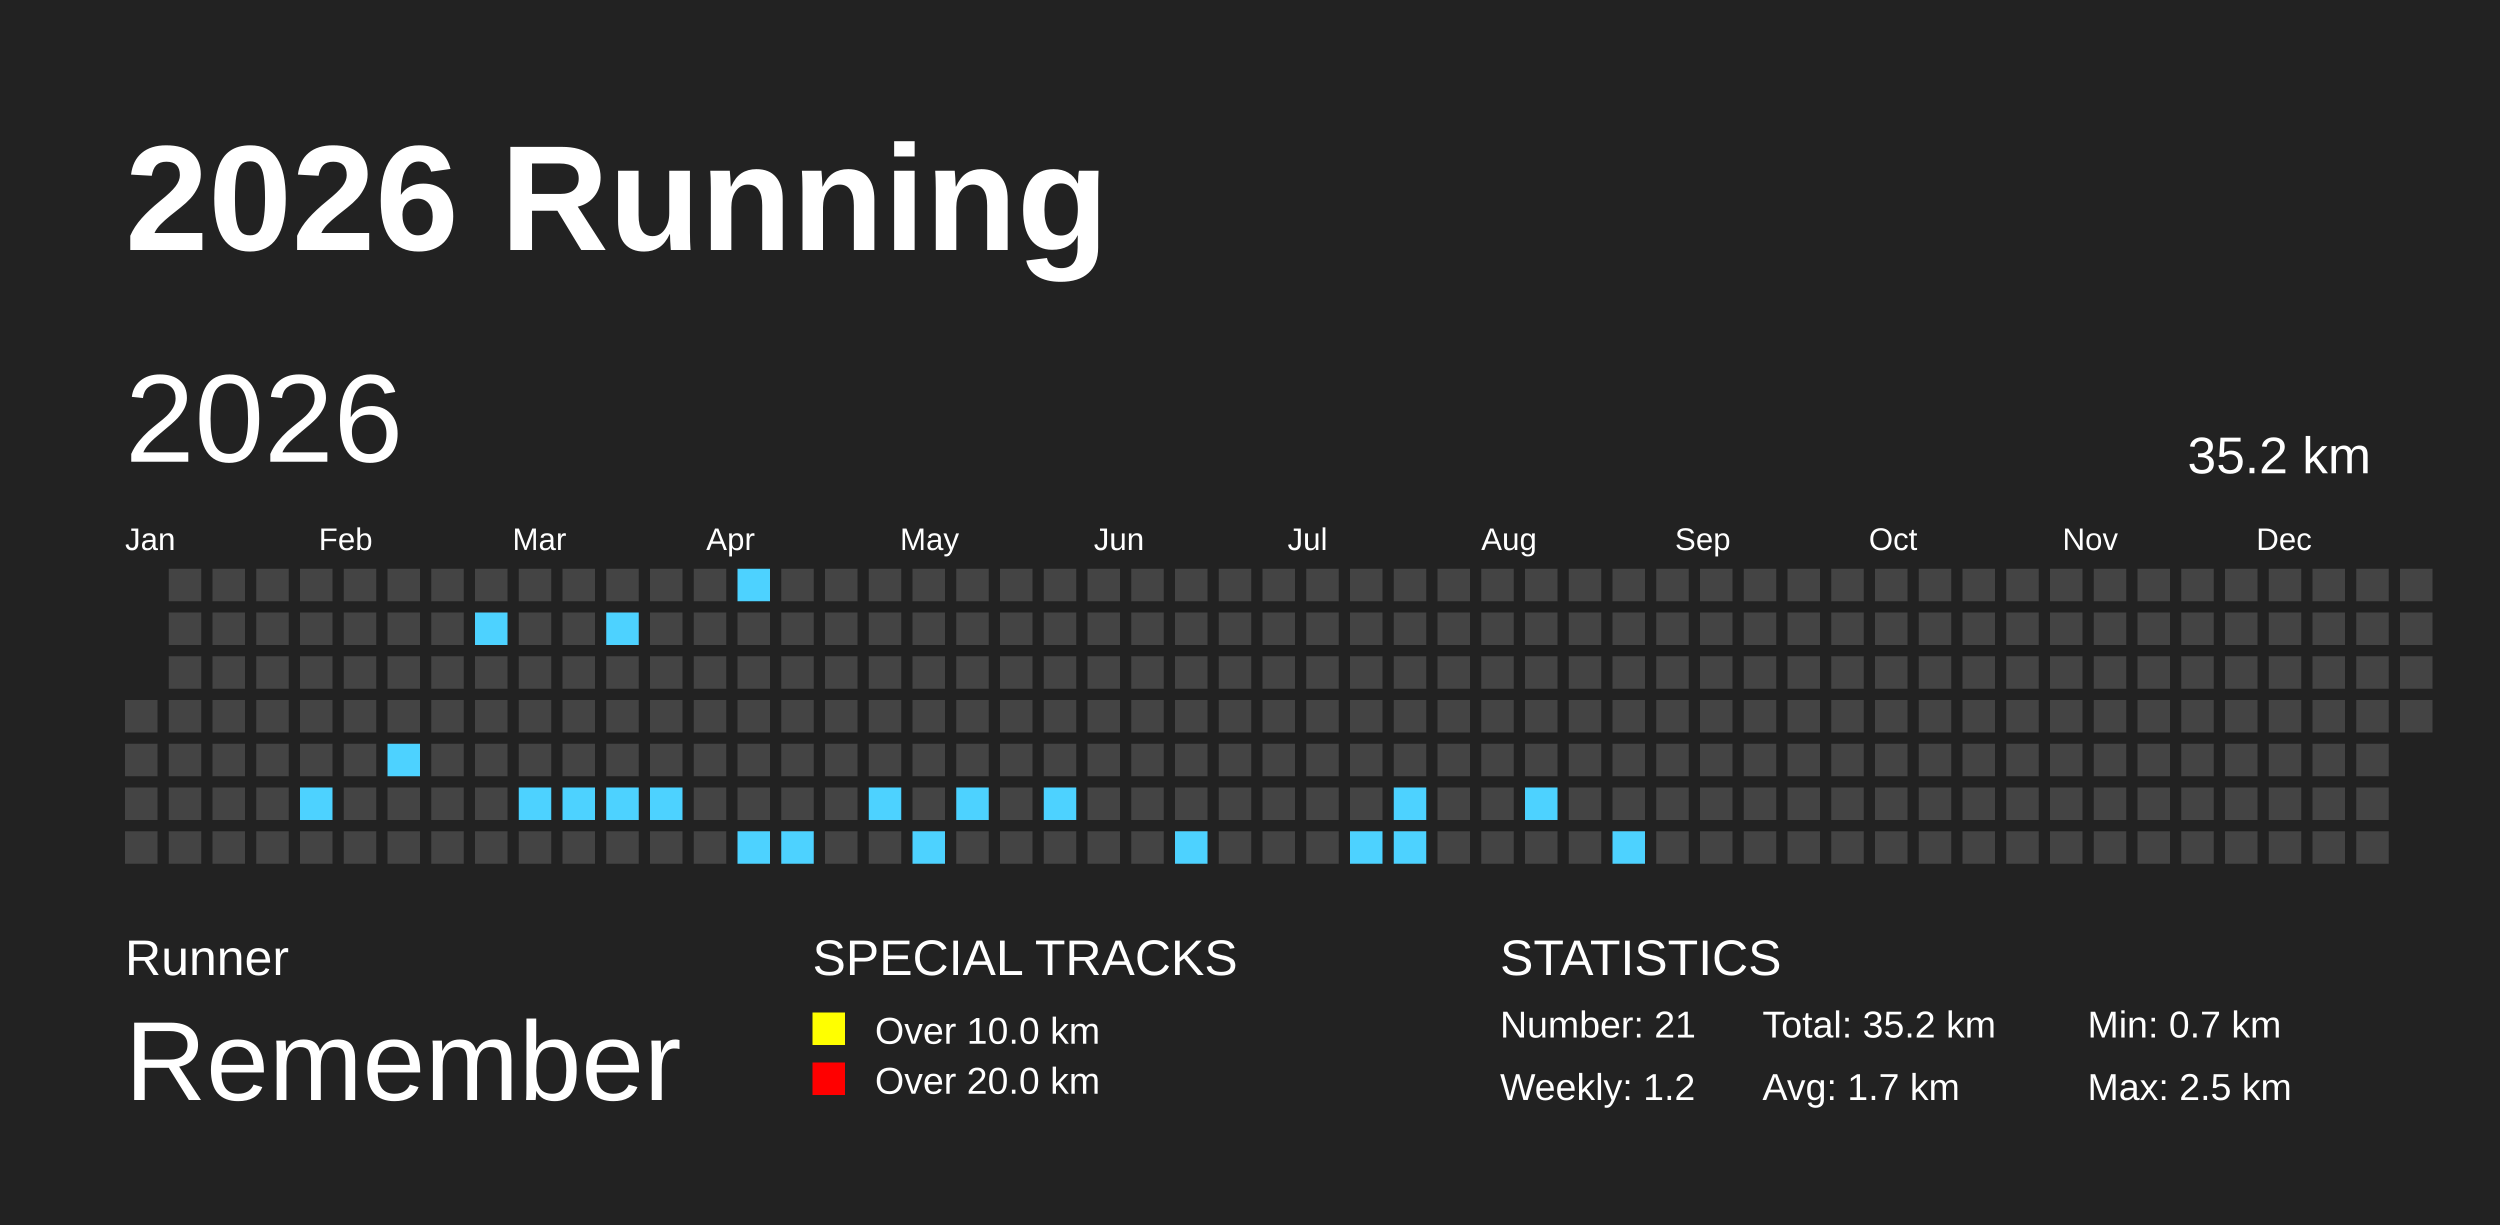
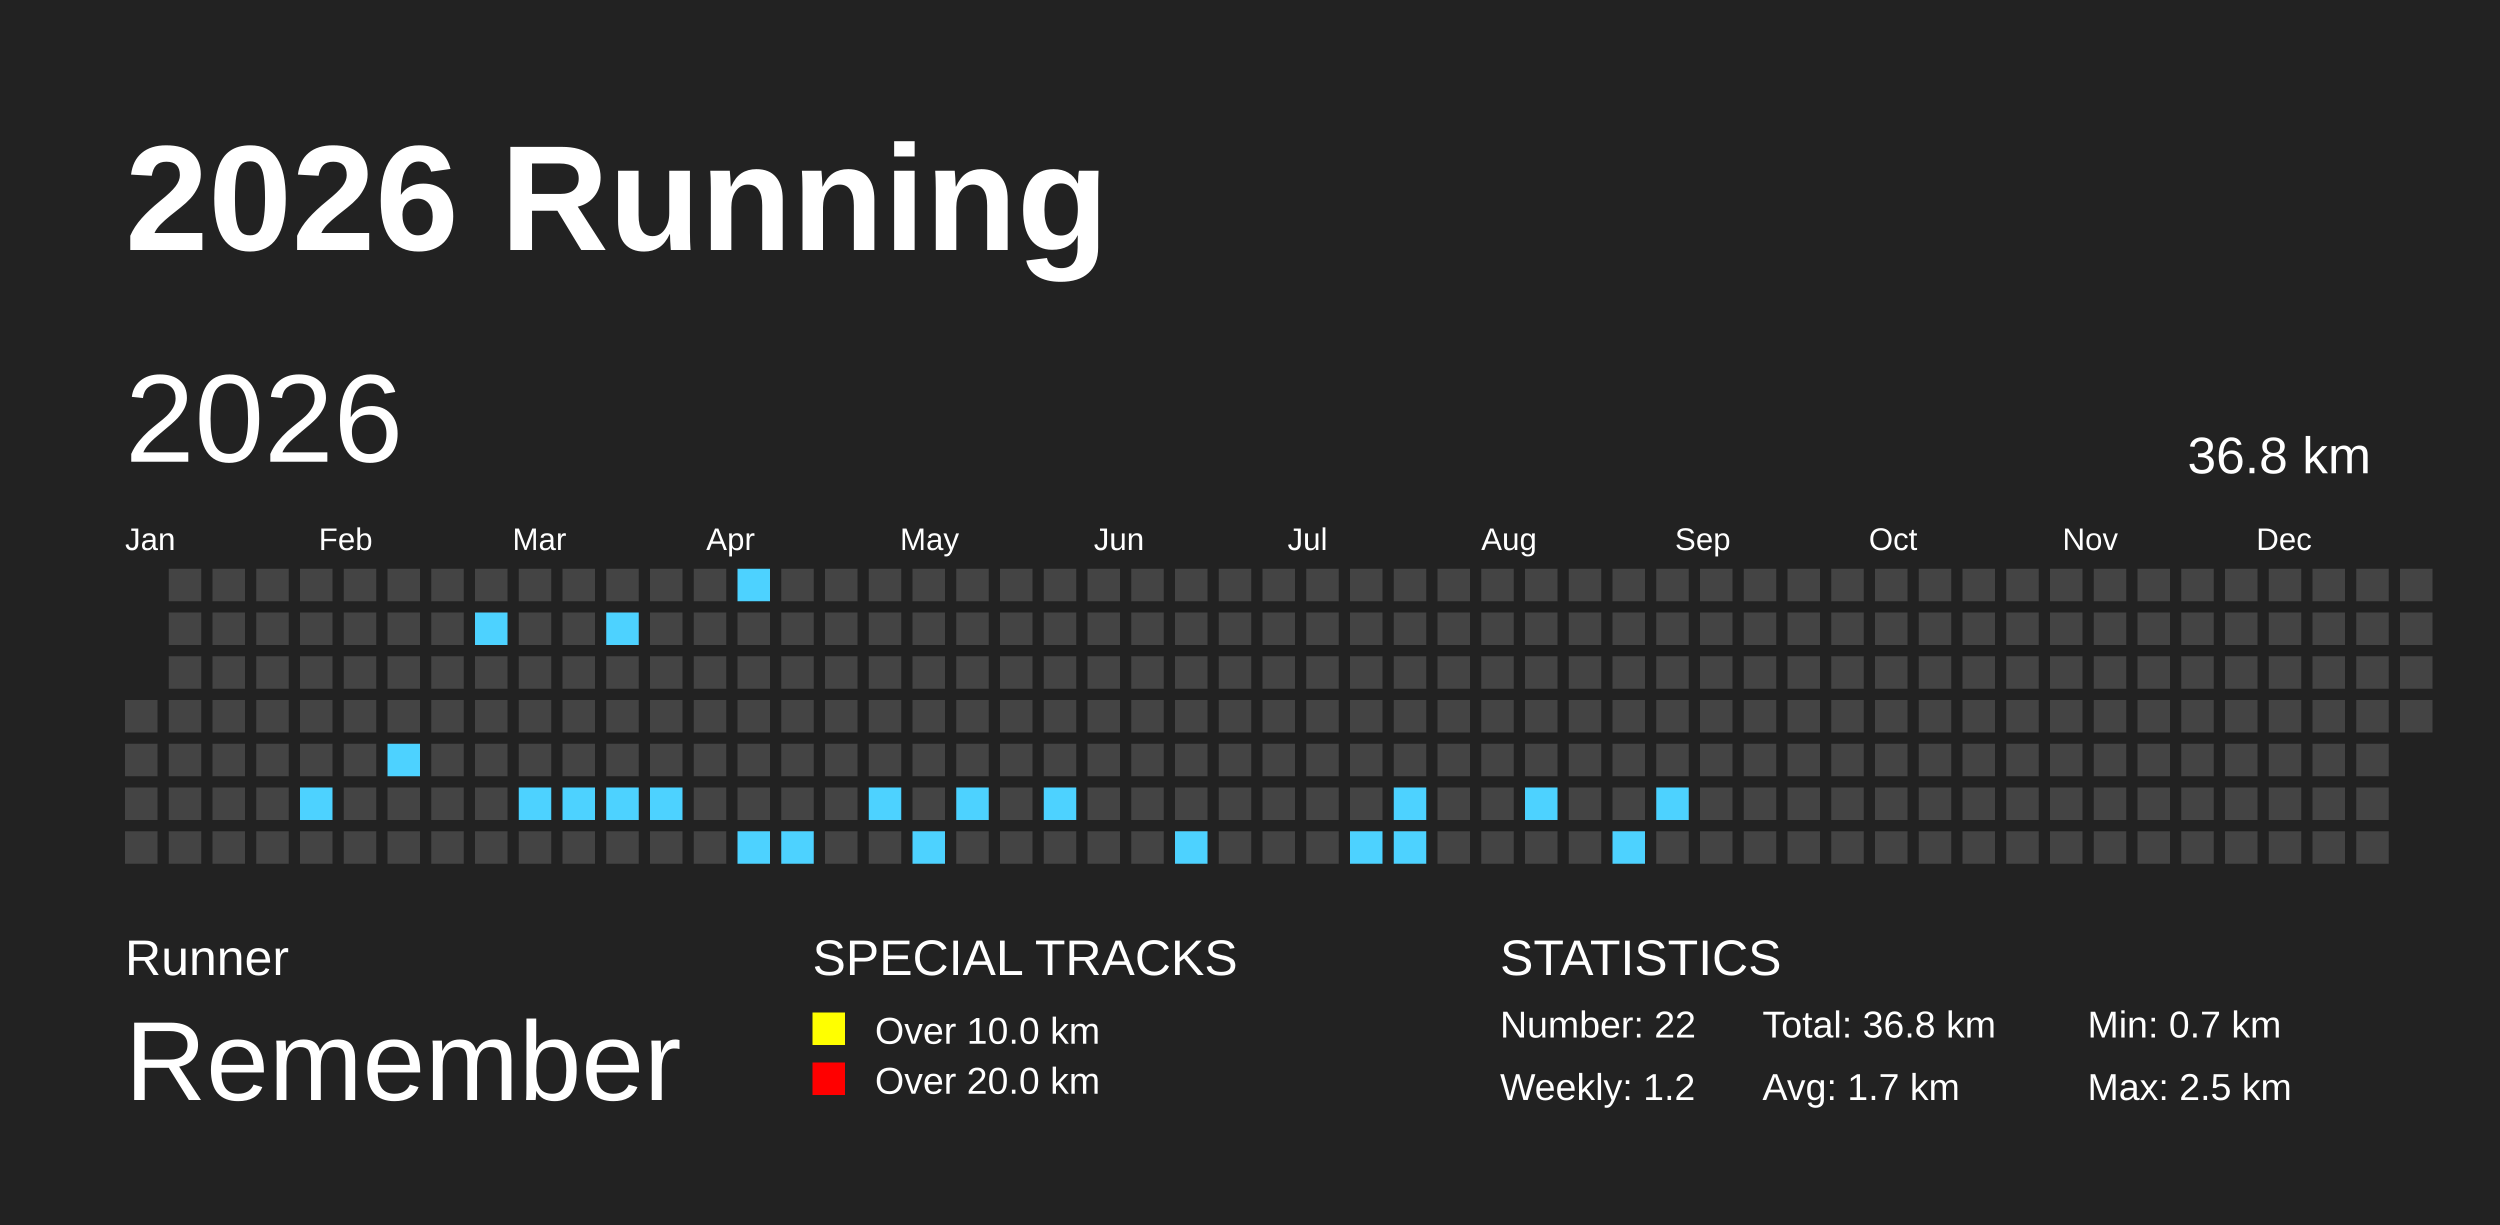
<svg xmlns="http://www.w3.org/2000/svg" baseProfile="full" height="98mm" version="1.1" viewBox="0,0,200,98" width="200mm">
  <defs />
  <rect fill="#222222" height="98" width="200" x="0" y="0" />
  <text fill="#FFFFFF" style="font-size:12px; font-family:Arial; font-weight:bold;" x="10" y="20">2026 Running</text>
  <text fill="#FFFFFF" style="font-size:4px; font-family:Arial" x="10" y="78">Runner</text>
  <text fill="#FFFFFF" style="font-size:9px; font-family:Arial" x="10" y="88">Remember</text>
  <text fill="#FFFFFF" style="font-size:4px; font-family:Arial" x="65" y="78">SPECIAL TRACKS</text>
  <rect fill="yellow" height="2.6" width="2.6" x="65" y="81" />
  <text fill="#FFFFFF" style="font-size:3px; font-family:Arial" x="70" y="83.5">Over 10.0 km</text>
  <rect fill="red" height="2.6" width="2.6" x="65" y="85" />
  <text fill="#FFFFFF" style="font-size:3px; font-family:Arial" x="70" y="87.5">Over 20.0 km</text>
  <text fill="#FFFFFF" style="font-size:4px; font-family:Arial" x="120" y="78">STATISTICS</text>
-   <text fill="#FFFFFF" style="font-size:3px; font-family:Arial" x="120" y="83">Number: 21</text>
+   <text fill="#FFFFFF" style="font-size:3px; font-family:Arial" x="120" y="83">Number: 22</text>
  <text fill="#FFFFFF" style="font-size:3px; font-family:Arial" x="120" y="88">Weekly: 1.2</text>
-   <text fill="#FFFFFF" style="font-size:3px; font-family:Arial" x="141" y="83">Total: 35.2 km</text>
+   <text fill="#FFFFFF" style="font-size:3px; font-family:Arial" x="141" y="83">Total: 36.8 km</text>
  <text fill="#FFFFFF" style="font-size:3px; font-family:Arial" x="141" y="88">Avg: 1.7 km</text>
  <text fill="#FFFFFF" style="font-size:3px; font-family:Arial" x="167" y="83">Min: 0.7 km</text>
  <text fill="#FFFFFF" style="font-size:3px; font-family:Arial" x="167" y="88">Max: 2.5 km</text>
  <text dominant-baseline="hanging" fill="#FFFFFF" style="font-size:10.0px; font-family:Arial;" x="10" y="30">2026</text>
-   <text dominant-baseline="hanging" fill="#FFFFFF" style="font-size:4.125px; font-family:Arial;" x="175" y="35">35.2 km</text>
+   <text dominant-baseline="hanging" fill="#FFFFFF" style="font-size:4.125px; font-family:Arial;" x="175" y="35">36.8 km</text>
  <text fill="#FFFFFF" style="font-size:2.5px; font-family:Arial" x="10.0" y="44">Jan</text>
  <text fill="#FFFFFF" style="font-size:2.5px; font-family:Arial" x="25.5" y="44">Feb</text>
  <text fill="#FFFFFF" style="font-size:2.5px; font-family:Arial" x="41.0" y="44">Mar</text>
  <text fill="#FFFFFF" style="font-size:2.5px; font-family:Arial" x="56.5" y="44">Apr</text>
  <text fill="#FFFFFF" style="font-size:2.5px; font-family:Arial" x="72.0" y="44">May</text>
  <text fill="#FFFFFF" style="font-size:2.5px; font-family:Arial" x="87.5" y="44">Jun</text>
  <text fill="#FFFFFF" style="font-size:2.5px; font-family:Arial" x="103.0" y="44">Jul</text>
  <text fill="#FFFFFF" style="font-size:2.5px; font-family:Arial" x="118.5" y="44">Aug</text>
  <text fill="#FFFFFF" style="font-size:2.5px; font-family:Arial" x="134.0" y="44">Sep</text>
  <text fill="#FFFFFF" style="font-size:2.5px; font-family:Arial" x="149.5" y="44">Oct</text>
  <text fill="#FFFFFF" style="font-size:2.5px; font-family:Arial" x="165.0" y="44">Nov</text>
  <text fill="#FFFFFF" style="font-size:2.5px; font-family:Arial" x="180.5" y="44">Dec</text>
  <rect fill="#444444" height="2.6" width="2.6" x="10.0" y="56.0" />
  <rect fill="#444444" height="2.6" width="2.6" x="10.0" y="59.5" />
  <rect fill="#444444" height="2.6" width="2.6" x="10.0" y="63.0" />
  <rect fill="#444444" height="2.6" width="2.6" x="10.0" y="66.5" />
  <rect fill="#444444" height="2.6" width="2.6" x="13.5" y="45.5" />
  <rect fill="#444444" height="2.6" width="2.6" x="13.5" y="49.0" />
  <rect fill="#444444" height="2.6" width="2.6" x="13.5" y="52.5" />
  <rect fill="#444444" height="2.6" width="2.6" x="13.5" y="56.0" />
  <rect fill="#444444" height="2.6" width="2.6" x="13.5" y="59.5" />
  <rect fill="#444444" height="2.6" width="2.6" x="13.5" y="63.0" />
  <rect fill="#444444" height="2.6" width="2.6" x="13.5" y="66.5" />
  <rect fill="#444444" height="2.6" width="2.6" x="17.0" y="45.5" />
  <rect fill="#444444" height="2.6" width="2.6" x="17.0" y="49.0" />
  <rect fill="#444444" height="2.6" width="2.6" x="17.0" y="52.5" />
  <rect fill="#444444" height="2.6" width="2.6" x="17.0" y="56.0" />
  <rect fill="#444444" height="2.6" width="2.6" x="17.0" y="59.5" />
  <rect fill="#444444" height="2.6" width="2.6" x="17.0" y="63.0" />
  <rect fill="#444444" height="2.6" width="2.6" x="17.0" y="66.5" />
  <rect fill="#444444" height="2.6" width="2.6" x="20.5" y="45.5" />
  <rect fill="#444444" height="2.6" width="2.6" x="20.5" y="49.0" />
  <rect fill="#444444" height="2.6" width="2.6" x="20.5" y="52.5" />
  <rect fill="#444444" height="2.6" width="2.6" x="20.5" y="56.0" />
  <rect fill="#444444" height="2.6" width="2.6" x="20.5" y="59.5" />
  <rect fill="#444444" height="2.6" width="2.6" x="20.5" y="63.0" />
  <rect fill="#444444" height="2.6" width="2.6" x="20.5" y="66.5" />
  <rect fill="#444444" height="2.6" width="2.6" x="24.0" y="45.5" />
  <rect fill="#444444" height="2.6" width="2.6" x="24.0" y="49.0" />
  <rect fill="#444444" height="2.6" width="2.6" x="24.0" y="52.5" />
  <rect fill="#444444" height="2.6" width="2.6" x="24.0" y="56.0" />
  <rect fill="#444444" height="2.6" width="2.6" x="24.0" y="59.5" />
  <rect fill="#4DD2FF" height="2.6" width="2.6" x="24.0" y="63.0" />
  <rect fill="#444444" height="2.6" width="2.6" x="24.0" y="66.5" />
  <rect fill="#444444" height="2.6" width="2.6" x="27.5" y="45.5" />
  <rect fill="#444444" height="2.6" width="2.6" x="27.5" y="49.0" />
  <rect fill="#444444" height="2.6" width="2.6" x="27.5" y="52.5" />
  <rect fill="#444444" height="2.6" width="2.6" x="27.5" y="56.0" />
  <rect fill="#444444" height="2.6" width="2.6" x="27.5" y="59.5" />
  <rect fill="#444444" height="2.6" width="2.6" x="27.5" y="63.0" />
  <rect fill="#444444" height="2.6" width="2.6" x="27.5" y="66.5" />
  <rect fill="#444444" height="2.6" width="2.6" x="31.0" y="45.5" />
  <rect fill="#444444" height="2.6" width="2.6" x="31.0" y="49.0" />
  <rect fill="#444444" height="2.6" width="2.6" x="31.0" y="52.5" />
  <rect fill="#444444" height="2.6" width="2.6" x="31.0" y="56.0" />
  <rect fill="#4DD2FF" height="2.6" width="2.6" x="31.0" y="59.5" />
  <rect fill="#444444" height="2.6" width="2.6" x="31.0" y="63.0" />
  <rect fill="#444444" height="2.6" width="2.6" x="31.0" y="66.5" />
  <rect fill="#444444" height="2.6" width="2.6" x="34.5" y="45.5" />
  <rect fill="#444444" height="2.6" width="2.6" x="34.5" y="49.0" />
  <rect fill="#444444" height="2.6" width="2.6" x="34.5" y="52.5" />
  <rect fill="#444444" height="2.6" width="2.6" x="34.5" y="56.0" />
  <rect fill="#444444" height="2.6" width="2.6" x="34.5" y="59.5" />
  <rect fill="#444444" height="2.6" width="2.6" x="34.5" y="63.0" />
  <rect fill="#444444" height="2.6" width="2.6" x="34.5" y="66.5" />
  <rect fill="#444444" height="2.6" width="2.6" x="38.0" y="45.5" />
  <rect fill="#4DD2FF" height="2.6" width="2.6" x="38.0" y="49.0" />
  <rect fill="#444444" height="2.6" width="2.6" x="38.0" y="52.5" />
  <rect fill="#444444" height="2.6" width="2.6" x="38.0" y="56.0" />
  <rect fill="#444444" height="2.6" width="2.6" x="38.0" y="59.5" />
  <rect fill="#444444" height="2.6" width="2.6" x="38.0" y="63.0" />
  <rect fill="#444444" height="2.6" width="2.6" x="38.0" y="66.5" />
  <rect fill="#444444" height="2.6" width="2.6" x="41.5" y="45.5" />
  <rect fill="#444444" height="2.6" width="2.6" x="41.5" y="49.0" />
  <rect fill="#444444" height="2.6" width="2.6" x="41.5" y="52.5" />
  <rect fill="#444444" height="2.6" width="2.6" x="41.5" y="56.0" />
  <rect fill="#444444" height="2.6" width="2.6" x="41.5" y="59.5" />
  <rect fill="#4DD2FF" height="2.6" width="2.6" x="41.5" y="63.0" />
  <rect fill="#444444" height="2.6" width="2.6" x="41.5" y="66.5" />
  <rect fill="#444444" height="2.6" width="2.6" x="45.0" y="45.5" />
  <rect fill="#444444" height="2.6" width="2.6" x="45.0" y="49.0" />
  <rect fill="#444444" height="2.6" width="2.6" x="45.0" y="52.5" />
  <rect fill="#444444" height="2.6" width="2.6" x="45.0" y="56.0" />
  <rect fill="#444444" height="2.6" width="2.6" x="45.0" y="59.5" />
  <rect fill="#4DD2FF" height="2.6" width="2.6" x="45.0" y="63.0" />
  <rect fill="#444444" height="2.6" width="2.6" x="45.0" y="66.5" />
  <rect fill="#444444" height="2.6" width="2.6" x="48.5" y="45.5" />
  <rect fill="#4DD2FF" height="2.6" width="2.6" x="48.5" y="49.0" />
  <rect fill="#444444" height="2.6" width="2.6" x="48.5" y="52.5" />
  <rect fill="#444444" height="2.6" width="2.6" x="48.5" y="56.0" />
  <rect fill="#444444" height="2.6" width="2.6" x="48.5" y="59.5" />
  <rect fill="#4DD2FF" height="2.6" width="2.6" x="48.5" y="63.0" />
  <rect fill="#444444" height="2.6" width="2.6" x="48.5" y="66.5" />
  <rect fill="#444444" height="2.6" width="2.6" x="52.0" y="45.5" />
  <rect fill="#444444" height="2.6" width="2.6" x="52.0" y="49.0" />
  <rect fill="#444444" height="2.6" width="2.6" x="52.0" y="52.5" />
  <rect fill="#444444" height="2.6" width="2.6" x="52.0" y="56.0" />
  <rect fill="#444444" height="2.6" width="2.6" x="52.0" y="59.5" />
  <rect fill="#4DD2FF" height="2.6" width="2.6" x="52.0" y="63.0" />
  <rect fill="#444444" height="2.6" width="2.6" x="52.0" y="66.5" />
  <rect fill="#444444" height="2.6" width="2.6" x="55.5" y="45.5" />
  <rect fill="#444444" height="2.6" width="2.6" x="55.5" y="49.0" />
  <rect fill="#444444" height="2.6" width="2.6" x="55.5" y="52.5" />
  <rect fill="#444444" height="2.6" width="2.6" x="55.5" y="56.0" />
  <rect fill="#444444" height="2.6" width="2.6" x="55.5" y="59.5" />
  <rect fill="#444444" height="2.6" width="2.6" x="55.5" y="63.0" />
  <rect fill="#444444" height="2.6" width="2.6" x="55.5" y="66.5" />
  <rect fill="#4DD2FF" height="2.6" width="2.6" x="59.0" y="45.5" />
  <rect fill="#444444" height="2.6" width="2.6" x="59.0" y="49.0" />
  <rect fill="#444444" height="2.6" width="2.6" x="59.0" y="52.5" />
  <rect fill="#444444" height="2.6" width="2.6" x="59.0" y="56.0" />
  <rect fill="#444444" height="2.6" width="2.6" x="59.0" y="59.5" />
  <rect fill="#444444" height="2.6" width="2.6" x="59.0" y="63.0" />
  <rect fill="#4DD2FF" height="2.6" width="2.6" x="59.0" y="66.5" />
  <rect fill="#444444" height="2.6" width="2.6" x="62.5" y="45.5" />
  <rect fill="#444444" height="2.6" width="2.6" x="62.5" y="49.0" />
  <rect fill="#444444" height="2.6" width="2.6" x="62.5" y="52.5" />
  <rect fill="#444444" height="2.6" width="2.6" x="62.5" y="56.0" />
  <rect fill="#444444" height="2.6" width="2.6" x="62.5" y="59.5" />
  <rect fill="#444444" height="2.6" width="2.6" x="62.5" y="63.0" />
  <rect fill="#4DD2FF" height="2.6" width="2.6" x="62.5" y="66.5" />
  <rect fill="#444444" height="2.6" width="2.6" x="66.0" y="45.5" />
  <rect fill="#444444" height="2.6" width="2.6" x="66.0" y="49.0" />
  <rect fill="#444444" height="2.6" width="2.6" x="66.0" y="52.5" />
  <rect fill="#444444" height="2.6" width="2.6" x="66.0" y="56.0" />
  <rect fill="#444444" height="2.6" width="2.6" x="66.0" y="59.5" />
  <rect fill="#444444" height="2.6" width="2.6" x="66.0" y="63.0" />
  <rect fill="#444444" height="2.6" width="2.6" x="66.0" y="66.5" />
  <rect fill="#444444" height="2.6" width="2.6" x="69.5" y="45.5" />
  <rect fill="#444444" height="2.6" width="2.6" x="69.5" y="49.0" />
  <rect fill="#444444" height="2.6" width="2.6" x="69.5" y="52.5" />
  <rect fill="#444444" height="2.6" width="2.6" x="69.5" y="56.0" />
  <rect fill="#444444" height="2.6" width="2.6" x="69.5" y="59.5" />
  <rect fill="#4DD2FF" height="2.6" width="2.6" x="69.5" y="63.0" />
  <rect fill="#444444" height="2.6" width="2.6" x="69.5" y="66.5" />
  <rect fill="#444444" height="2.6" width="2.6" x="73.0" y="45.5" />
  <rect fill="#444444" height="2.6" width="2.6" x="73.0" y="49.0" />
  <rect fill="#444444" height="2.6" width="2.6" x="73.0" y="52.5" />
  <rect fill="#444444" height="2.6" width="2.6" x="73.0" y="56.0" />
  <rect fill="#444444" height="2.6" width="2.6" x="73.0" y="59.5" />
  <rect fill="#444444" height="2.6" width="2.6" x="73.0" y="63.0" />
  <rect fill="#4DD2FF" height="2.6" width="2.6" x="73.0" y="66.5" />
  <rect fill="#444444" height="2.6" width="2.6" x="76.5" y="45.5" />
  <rect fill="#444444" height="2.6" width="2.6" x="76.5" y="49.0" />
  <rect fill="#444444" height="2.6" width="2.6" x="76.5" y="52.5" />
  <rect fill="#444444" height="2.6" width="2.6" x="76.5" y="56.0" />
  <rect fill="#444444" height="2.6" width="2.6" x="76.5" y="59.5" />
  <rect fill="#4DD2FF" height="2.6" width="2.6" x="76.5" y="63.0" />
  <rect fill="#444444" height="2.6" width="2.6" x="76.5" y="66.5" />
  <rect fill="#444444" height="2.6" width="2.6" x="80.0" y="45.5" />
  <rect fill="#444444" height="2.6" width="2.6" x="80.0" y="49.0" />
  <rect fill="#444444" height="2.6" width="2.6" x="80.0" y="52.5" />
  <rect fill="#444444" height="2.6" width="2.6" x="80.0" y="56.0" />
  <rect fill="#444444" height="2.6" width="2.6" x="80.0" y="59.5" />
  <rect fill="#444444" height="2.6" width="2.6" x="80.0" y="63.0" />
  <rect fill="#444444" height="2.6" width="2.6" x="80.0" y="66.5" />
  <rect fill="#444444" height="2.6" width="2.6" x="83.5" y="45.5" />
  <rect fill="#444444" height="2.6" width="2.6" x="83.5" y="49.0" />
  <rect fill="#444444" height="2.6" width="2.6" x="83.5" y="52.5" />
  <rect fill="#444444" height="2.6" width="2.6" x="83.5" y="56.0" />
  <rect fill="#444444" height="2.6" width="2.6" x="83.5" y="59.5" />
  <rect fill="#4DD2FF" height="2.6" width="2.6" x="83.5" y="63.0" />
  <rect fill="#444444" height="2.6" width="2.6" x="83.5" y="66.5" />
  <rect fill="#444444" height="2.6" width="2.6" x="87.0" y="45.5" />
  <rect fill="#444444" height="2.6" width="2.6" x="87.0" y="49.0" />
  <rect fill="#444444" height="2.6" width="2.6" x="87.0" y="52.5" />
  <rect fill="#444444" height="2.6" width="2.6" x="87.0" y="56.0" />
  <rect fill="#444444" height="2.6" width="2.6" x="87.0" y="59.5" />
  <rect fill="#444444" height="2.6" width="2.6" x="87.0" y="63.0" />
  <rect fill="#444444" height="2.6" width="2.6" x="87.0" y="66.5" />
  <rect fill="#444444" height="2.6" width="2.6" x="90.5" y="45.5" />
  <rect fill="#444444" height="2.6" width="2.6" x="90.5" y="49.0" />
  <rect fill="#444444" height="2.6" width="2.6" x="90.5" y="52.5" />
  <rect fill="#444444" height="2.6" width="2.6" x="90.5" y="56.0" />
  <rect fill="#444444" height="2.6" width="2.6" x="90.5" y="59.5" />
  <rect fill="#444444" height="2.6" width="2.6" x="90.5" y="63.0" />
  <rect fill="#444444" height="2.6" width="2.6" x="90.5" y="66.5" />
  <rect fill="#444444" height="2.6" width="2.6" x="94.0" y="45.5" />
  <rect fill="#444444" height="2.6" width="2.6" x="94.0" y="49.0" />
  <rect fill="#444444" height="2.6" width="2.6" x="94.0" y="52.5" />
  <rect fill="#444444" height="2.6" width="2.6" x="94.0" y="56.0" />
  <rect fill="#444444" height="2.6" width="2.6" x="94.0" y="59.5" />
  <rect fill="#444444" height="2.6" width="2.6" x="94.0" y="63.0" />
  <rect fill="#4DD2FF" height="2.6" width="2.6" x="94.0" y="66.5" />
  <rect fill="#444444" height="2.6" width="2.6" x="97.5" y="45.5" />
  <rect fill="#444444" height="2.6" width="2.6" x="97.5" y="49.0" />
  <rect fill="#444444" height="2.6" width="2.6" x="97.5" y="52.5" />
  <rect fill="#444444" height="2.6" width="2.6" x="97.5" y="56.0" />
  <rect fill="#444444" height="2.6" width="2.6" x="97.5" y="59.5" />
  <rect fill="#444444" height="2.6" width="2.6" x="97.5" y="63.0" />
  <rect fill="#444444" height="2.6" width="2.6" x="97.5" y="66.5" />
  <rect fill="#444444" height="2.6" width="2.6" x="101.0" y="45.5" />
  <rect fill="#444444" height="2.6" width="2.6" x="101.0" y="49.0" />
  <rect fill="#444444" height="2.6" width="2.6" x="101.0" y="52.5" />
  <rect fill="#444444" height="2.6" width="2.6" x="101.0" y="56.0" />
  <rect fill="#444444" height="2.6" width="2.6" x="101.0" y="59.5" />
  <rect fill="#444444" height="2.6" width="2.6" x="101.0" y="63.0" />
  <rect fill="#444444" height="2.6" width="2.6" x="101.0" y="66.5" />
  <rect fill="#444444" height="2.6" width="2.6" x="104.5" y="45.5" />
  <rect fill="#444444" height="2.6" width="2.6" x="104.5" y="49.0" />
  <rect fill="#444444" height="2.6" width="2.6" x="104.5" y="52.5" />
  <rect fill="#444444" height="2.6" width="2.6" x="104.5" y="56.0" />
  <rect fill="#444444" height="2.6" width="2.6" x="104.5" y="59.5" />
  <rect fill="#444444" height="2.6" width="2.6" x="104.5" y="63.0" />
  <rect fill="#444444" height="2.6" width="2.6" x="104.5" y="66.5" />
  <rect fill="#444444" height="2.6" width="2.6" x="108.0" y="45.5" />
  <rect fill="#444444" height="2.6" width="2.6" x="108.0" y="49.0" />
  <rect fill="#444444" height="2.6" width="2.6" x="108.0" y="52.5" />
  <rect fill="#444444" height="2.6" width="2.6" x="108.0" y="56.0" />
  <rect fill="#444444" height="2.6" width="2.6" x="108.0" y="59.5" />
  <rect fill="#444444" height="2.6" width="2.6" x="108.0" y="63.0" />
  <rect fill="#4DD2FF" height="2.6" width="2.6" x="108.0" y="66.5" />
  <rect fill="#444444" height="2.6" width="2.6" x="111.5" y="45.5" />
  <rect fill="#444444" height="2.6" width="2.6" x="111.5" y="49.0" />
  <rect fill="#444444" height="2.6" width="2.6" x="111.5" y="52.5" />
  <rect fill="#444444" height="2.6" width="2.6" x="111.5" y="56.0" />
  <rect fill="#444444" height="2.6" width="2.6" x="111.5" y="59.5" />
  <rect fill="#4DD2FF" height="2.6" width="2.6" x="111.5" y="63.0" />
  <rect fill="#4DD2FF" height="2.6" width="2.6" x="111.5" y="66.5" />
  <rect fill="#444444" height="2.6" width="2.6" x="115.0" y="45.5" />
  <rect fill="#444444" height="2.6" width="2.6" x="115.0" y="49.0" />
  <rect fill="#444444" height="2.6" width="2.6" x="115.0" y="52.5" />
  <rect fill="#444444" height="2.6" width="2.6" x="115.0" y="56.0" />
  <rect fill="#444444" height="2.6" width="2.6" x="115.0" y="59.5" />
  <rect fill="#444444" height="2.6" width="2.6" x="115.0" y="63.0" />
  <rect fill="#444444" height="2.6" width="2.6" x="115.0" y="66.5" />
  <rect fill="#444444" height="2.6" width="2.6" x="118.5" y="45.5" />
  <rect fill="#444444" height="2.6" width="2.6" x="118.5" y="49.0" />
  <rect fill="#444444" height="2.6" width="2.6" x="118.5" y="52.5" />
  <rect fill="#444444" height="2.6" width="2.6" x="118.5" y="56.0" />
  <rect fill="#444444" height="2.6" width="2.6" x="118.5" y="59.5" />
  <rect fill="#444444" height="2.6" width="2.6" x="118.5" y="63.0" />
  <rect fill="#444444" height="2.6" width="2.6" x="118.5" y="66.5" />
  <rect fill="#444444" height="2.6" width="2.6" x="122.0" y="45.5" />
  <rect fill="#444444" height="2.6" width="2.6" x="122.0" y="49.0" />
  <rect fill="#444444" height="2.6" width="2.6" x="122.0" y="52.5" />
  <rect fill="#444444" height="2.6" width="2.6" x="122.0" y="56.0" />
  <rect fill="#444444" height="2.6" width="2.6" x="122.0" y="59.5" />
  <rect fill="#4DD2FF" height="2.6" width="2.6" x="122.0" y="63.0" />
  <rect fill="#444444" height="2.6" width="2.6" x="122.0" y="66.5" />
  <rect fill="#444444" height="2.6" width="2.6" x="125.5" y="45.5" />
  <rect fill="#444444" height="2.6" width="2.6" x="125.5" y="49.0" />
  <rect fill="#444444" height="2.6" width="2.6" x="125.5" y="52.5" />
  <rect fill="#444444" height="2.6" width="2.6" x="125.5" y="56.0" />
  <rect fill="#444444" height="2.6" width="2.6" x="125.5" y="59.5" />
  <rect fill="#444444" height="2.6" width="2.6" x="125.5" y="63.0" />
  <rect fill="#444444" height="2.6" width="2.6" x="125.5" y="66.5" />
  <rect fill="#444444" height="2.6" width="2.6" x="129.0" y="45.5" />
  <rect fill="#444444" height="2.6" width="2.6" x="129.0" y="49.0" />
  <rect fill="#444444" height="2.6" width="2.6" x="129.0" y="52.5" />
  <rect fill="#444444" height="2.6" width="2.6" x="129.0" y="56.0" />
  <rect fill="#444444" height="2.6" width="2.6" x="129.0" y="59.5" />
  <rect fill="#444444" height="2.6" width="2.6" x="129.0" y="63.0" />
  <rect fill="#4DD2FF" height="2.6" width="2.6" x="129.0" y="66.5" />
  <rect fill="#444444" height="2.6" width="2.6" x="132.5" y="45.5" />
  <rect fill="#444444" height="2.6" width="2.6" x="132.5" y="49.0" />
  <rect fill="#444444" height="2.6" width="2.6" x="132.5" y="52.5" />
  <rect fill="#444444" height="2.6" width="2.6" x="132.5" y="56.0" />
  <rect fill="#444444" height="2.6" width="2.6" x="132.5" y="59.5" />
-   <rect fill="#444444" height="2.6" width="2.6" x="132.5" y="63.0" />
+   <rect fill="#4DD2FF" height="2.6" width="2.6" x="132.5" y="63.0" />
  <rect fill="#444444" height="2.6" width="2.6" x="132.5" y="66.5" />
  <rect fill="#444444" height="2.6" width="2.6" x="136.0" y="45.5" />
  <rect fill="#444444" height="2.6" width="2.6" x="136.0" y="49.0" />
  <rect fill="#444444" height="2.6" width="2.6" x="136.0" y="52.5" />
  <rect fill="#444444" height="2.6" width="2.6" x="136.0" y="56.0" />
  <rect fill="#444444" height="2.6" width="2.6" x="136.0" y="59.5" />
  <rect fill="#444444" height="2.6" width="2.6" x="136.0" y="63.0" />
  <rect fill="#444444" height="2.6" width="2.6" x="136.0" y="66.5" />
  <rect fill="#444444" height="2.6" width="2.6" x="139.5" y="45.5" />
  <rect fill="#444444" height="2.6" width="2.6" x="139.5" y="49.0" />
  <rect fill="#444444" height="2.6" width="2.6" x="139.5" y="52.5" />
  <rect fill="#444444" height="2.6" width="2.6" x="139.5" y="56.0" />
  <rect fill="#444444" height="2.6" width="2.6" x="139.5" y="59.5" />
  <rect fill="#444444" height="2.6" width="2.6" x="139.5" y="63.0" />
  <rect fill="#444444" height="2.6" width="2.6" x="139.5" y="66.5" />
  <rect fill="#444444" height="2.6" width="2.6" x="143.0" y="45.5" />
  <rect fill="#444444" height="2.6" width="2.6" x="143.0" y="49.0" />
  <rect fill="#444444" height="2.6" width="2.6" x="143.0" y="52.5" />
  <rect fill="#444444" height="2.6" width="2.6" x="143.0" y="56.0" />
  <rect fill="#444444" height="2.6" width="2.6" x="143.0" y="59.5" />
  <rect fill="#444444" height="2.6" width="2.6" x="143.0" y="63.0" />
  <rect fill="#444444" height="2.6" width="2.6" x="143.0" y="66.5" />
  <rect fill="#444444" height="2.6" width="2.6" x="146.5" y="45.5" />
  <rect fill="#444444" height="2.6" width="2.6" x="146.5" y="49.0" />
  <rect fill="#444444" height="2.6" width="2.6" x="146.5" y="52.5" />
  <rect fill="#444444" height="2.6" width="2.6" x="146.5" y="56.0" />
  <rect fill="#444444" height="2.6" width="2.6" x="146.5" y="59.5" />
  <rect fill="#444444" height="2.6" width="2.6" x="146.5" y="63.0" />
  <rect fill="#444444" height="2.6" width="2.6" x="146.5" y="66.5" />
  <rect fill="#444444" height="2.6" width="2.6" x="150.0" y="45.5" />
  <rect fill="#444444" height="2.6" width="2.6" x="150.0" y="49.0" />
  <rect fill="#444444" height="2.6" width="2.6" x="150.0" y="52.5" />
  <rect fill="#444444" height="2.6" width="2.6" x="150.0" y="56.0" />
  <rect fill="#444444" height="2.6" width="2.6" x="150.0" y="59.5" />
  <rect fill="#444444" height="2.6" width="2.6" x="150.0" y="63.0" />
  <rect fill="#444444" height="2.6" width="2.6" x="150.0" y="66.5" />
  <rect fill="#444444" height="2.6" width="2.6" x="153.5" y="45.5" />
  <rect fill="#444444" height="2.6" width="2.6" x="153.5" y="49.0" />
  <rect fill="#444444" height="2.6" width="2.6" x="153.5" y="52.5" />
  <rect fill="#444444" height="2.6" width="2.6" x="153.5" y="56.0" />
  <rect fill="#444444" height="2.6" width="2.6" x="153.5" y="59.5" />
  <rect fill="#444444" height="2.6" width="2.6" x="153.5" y="63.0" />
  <rect fill="#444444" height="2.6" width="2.6" x="153.5" y="66.5" />
  <rect fill="#444444" height="2.6" width="2.6" x="157.0" y="45.5" />
  <rect fill="#444444" height="2.6" width="2.6" x="157.0" y="49.0" />
  <rect fill="#444444" height="2.6" width="2.6" x="157.0" y="52.5" />
  <rect fill="#444444" height="2.6" width="2.6" x="157.0" y="56.0" />
  <rect fill="#444444" height="2.6" width="2.6" x="157.0" y="59.5" />
  <rect fill="#444444" height="2.6" width="2.6" x="157.0" y="63.0" />
  <rect fill="#444444" height="2.6" width="2.6" x="157.0" y="66.5" />
  <rect fill="#444444" height="2.6" width="2.6" x="160.5" y="45.5" />
  <rect fill="#444444" height="2.6" width="2.6" x="160.5" y="49.0" />
  <rect fill="#444444" height="2.6" width="2.6" x="160.5" y="52.5" />
  <rect fill="#444444" height="2.6" width="2.6" x="160.5" y="56.0" />
  <rect fill="#444444" height="2.6" width="2.6" x="160.5" y="59.5" />
  <rect fill="#444444" height="2.6" width="2.6" x="160.5" y="63.0" />
  <rect fill="#444444" height="2.6" width="2.6" x="160.5" y="66.5" />
  <rect fill="#444444" height="2.6" width="2.6" x="164.0" y="45.5" />
  <rect fill="#444444" height="2.6" width="2.6" x="164.0" y="49.0" />
  <rect fill="#444444" height="2.6" width="2.6" x="164.0" y="52.5" />
  <rect fill="#444444" height="2.6" width="2.6" x="164.0" y="56.0" />
  <rect fill="#444444" height="2.6" width="2.6" x="164.0" y="59.5" />
  <rect fill="#444444" height="2.6" width="2.6" x="164.0" y="63.0" />
  <rect fill="#444444" height="2.6" width="2.6" x="164.0" y="66.5" />
  <rect fill="#444444" height="2.6" width="2.6" x="167.5" y="45.5" />
  <rect fill="#444444" height="2.6" width="2.6" x="167.5" y="49.0" />
  <rect fill="#444444" height="2.6" width="2.6" x="167.5" y="52.5" />
  <rect fill="#444444" height="2.6" width="2.6" x="167.5" y="56.0" />
  <rect fill="#444444" height="2.6" width="2.6" x="167.5" y="59.5" />
  <rect fill="#444444" height="2.6" width="2.6" x="167.5" y="63.0" />
  <rect fill="#444444" height="2.6" width="2.6" x="167.5" y="66.5" />
  <rect fill="#444444" height="2.6" width="2.6" x="171.0" y="45.5" />
  <rect fill="#444444" height="2.6" width="2.6" x="171.0" y="49.0" />
  <rect fill="#444444" height="2.6" width="2.6" x="171.0" y="52.5" />
  <rect fill="#444444" height="2.6" width="2.6" x="171.0" y="56.0" />
  <rect fill="#444444" height="2.6" width="2.6" x="171.0" y="59.5" />
  <rect fill="#444444" height="2.6" width="2.6" x="171.0" y="63.0" />
  <rect fill="#444444" height="2.6" width="2.6" x="171.0" y="66.5" />
  <rect fill="#444444" height="2.6" width="2.6" x="174.5" y="45.5" />
  <rect fill="#444444" height="2.6" width="2.6" x="174.5" y="49.0" />
  <rect fill="#444444" height="2.6" width="2.6" x="174.5" y="52.5" />
  <rect fill="#444444" height="2.6" width="2.6" x="174.5" y="56.0" />
  <rect fill="#444444" height="2.6" width="2.6" x="174.5" y="59.5" />
  <rect fill="#444444" height="2.6" width="2.6" x="174.5" y="63.0" />
  <rect fill="#444444" height="2.6" width="2.6" x="174.5" y="66.5" />
  <rect fill="#444444" height="2.6" width="2.6" x="178.0" y="45.5" />
  <rect fill="#444444" height="2.6" width="2.6" x="178.0" y="49.0" />
  <rect fill="#444444" height="2.6" width="2.6" x="178.0" y="52.5" />
  <rect fill="#444444" height="2.6" width="2.6" x="178.0" y="56.0" />
  <rect fill="#444444" height="2.6" width="2.6" x="178.0" y="59.5" />
  <rect fill="#444444" height="2.6" width="2.6" x="178.0" y="63.0" />
  <rect fill="#444444" height="2.6" width="2.6" x="178.0" y="66.5" />
  <rect fill="#444444" height="2.6" width="2.6" x="181.5" y="45.5" />
  <rect fill="#444444" height="2.6" width="2.6" x="181.5" y="49.0" />
  <rect fill="#444444" height="2.6" width="2.6" x="181.5" y="52.5" />
  <rect fill="#444444" height="2.6" width="2.6" x="181.5" y="56.0" />
  <rect fill="#444444" height="2.6" width="2.6" x="181.5" y="59.5" />
  <rect fill="#444444" height="2.6" width="2.6" x="181.5" y="63.0" />
  <rect fill="#444444" height="2.6" width="2.6" x="181.5" y="66.5" />
  <rect fill="#444444" height="2.6" width="2.6" x="185.0" y="45.5" />
  <rect fill="#444444" height="2.6" width="2.6" x="185.0" y="49.0" />
  <rect fill="#444444" height="2.6" width="2.6" x="185.0" y="52.5" />
  <rect fill="#444444" height="2.6" width="2.6" x="185.0" y="56.0" />
  <rect fill="#444444" height="2.6" width="2.6" x="185.0" y="59.5" />
  <rect fill="#444444" height="2.6" width="2.6" x="185.0" y="63.0" />
  <rect fill="#444444" height="2.6" width="2.6" x="185.0" y="66.5" />
  <rect fill="#444444" height="2.6" width="2.6" x="188.5" y="45.5" />
  <rect fill="#444444" height="2.6" width="2.6" x="188.5" y="49.0" />
  <rect fill="#444444" height="2.6" width="2.6" x="188.5" y="52.5" />
  <rect fill="#444444" height="2.6" width="2.6" x="188.5" y="56.0" />
  <rect fill="#444444" height="2.6" width="2.6" x="188.5" y="59.5" />
  <rect fill="#444444" height="2.6" width="2.6" x="188.5" y="63.0" />
  <rect fill="#444444" height="2.6" width="2.6" x="188.5" y="66.5" />
  <rect fill="#444444" height="2.6" width="2.6" x="192.0" y="45.5" />
  <rect fill="#444444" height="2.6" width="2.6" x="192.0" y="49.0" />
  <rect fill="#444444" height="2.6" width="2.6" x="192.0" y="52.5" />
  <rect fill="#444444" height="2.6" width="2.6" x="192.0" y="56.0" />
</svg>
